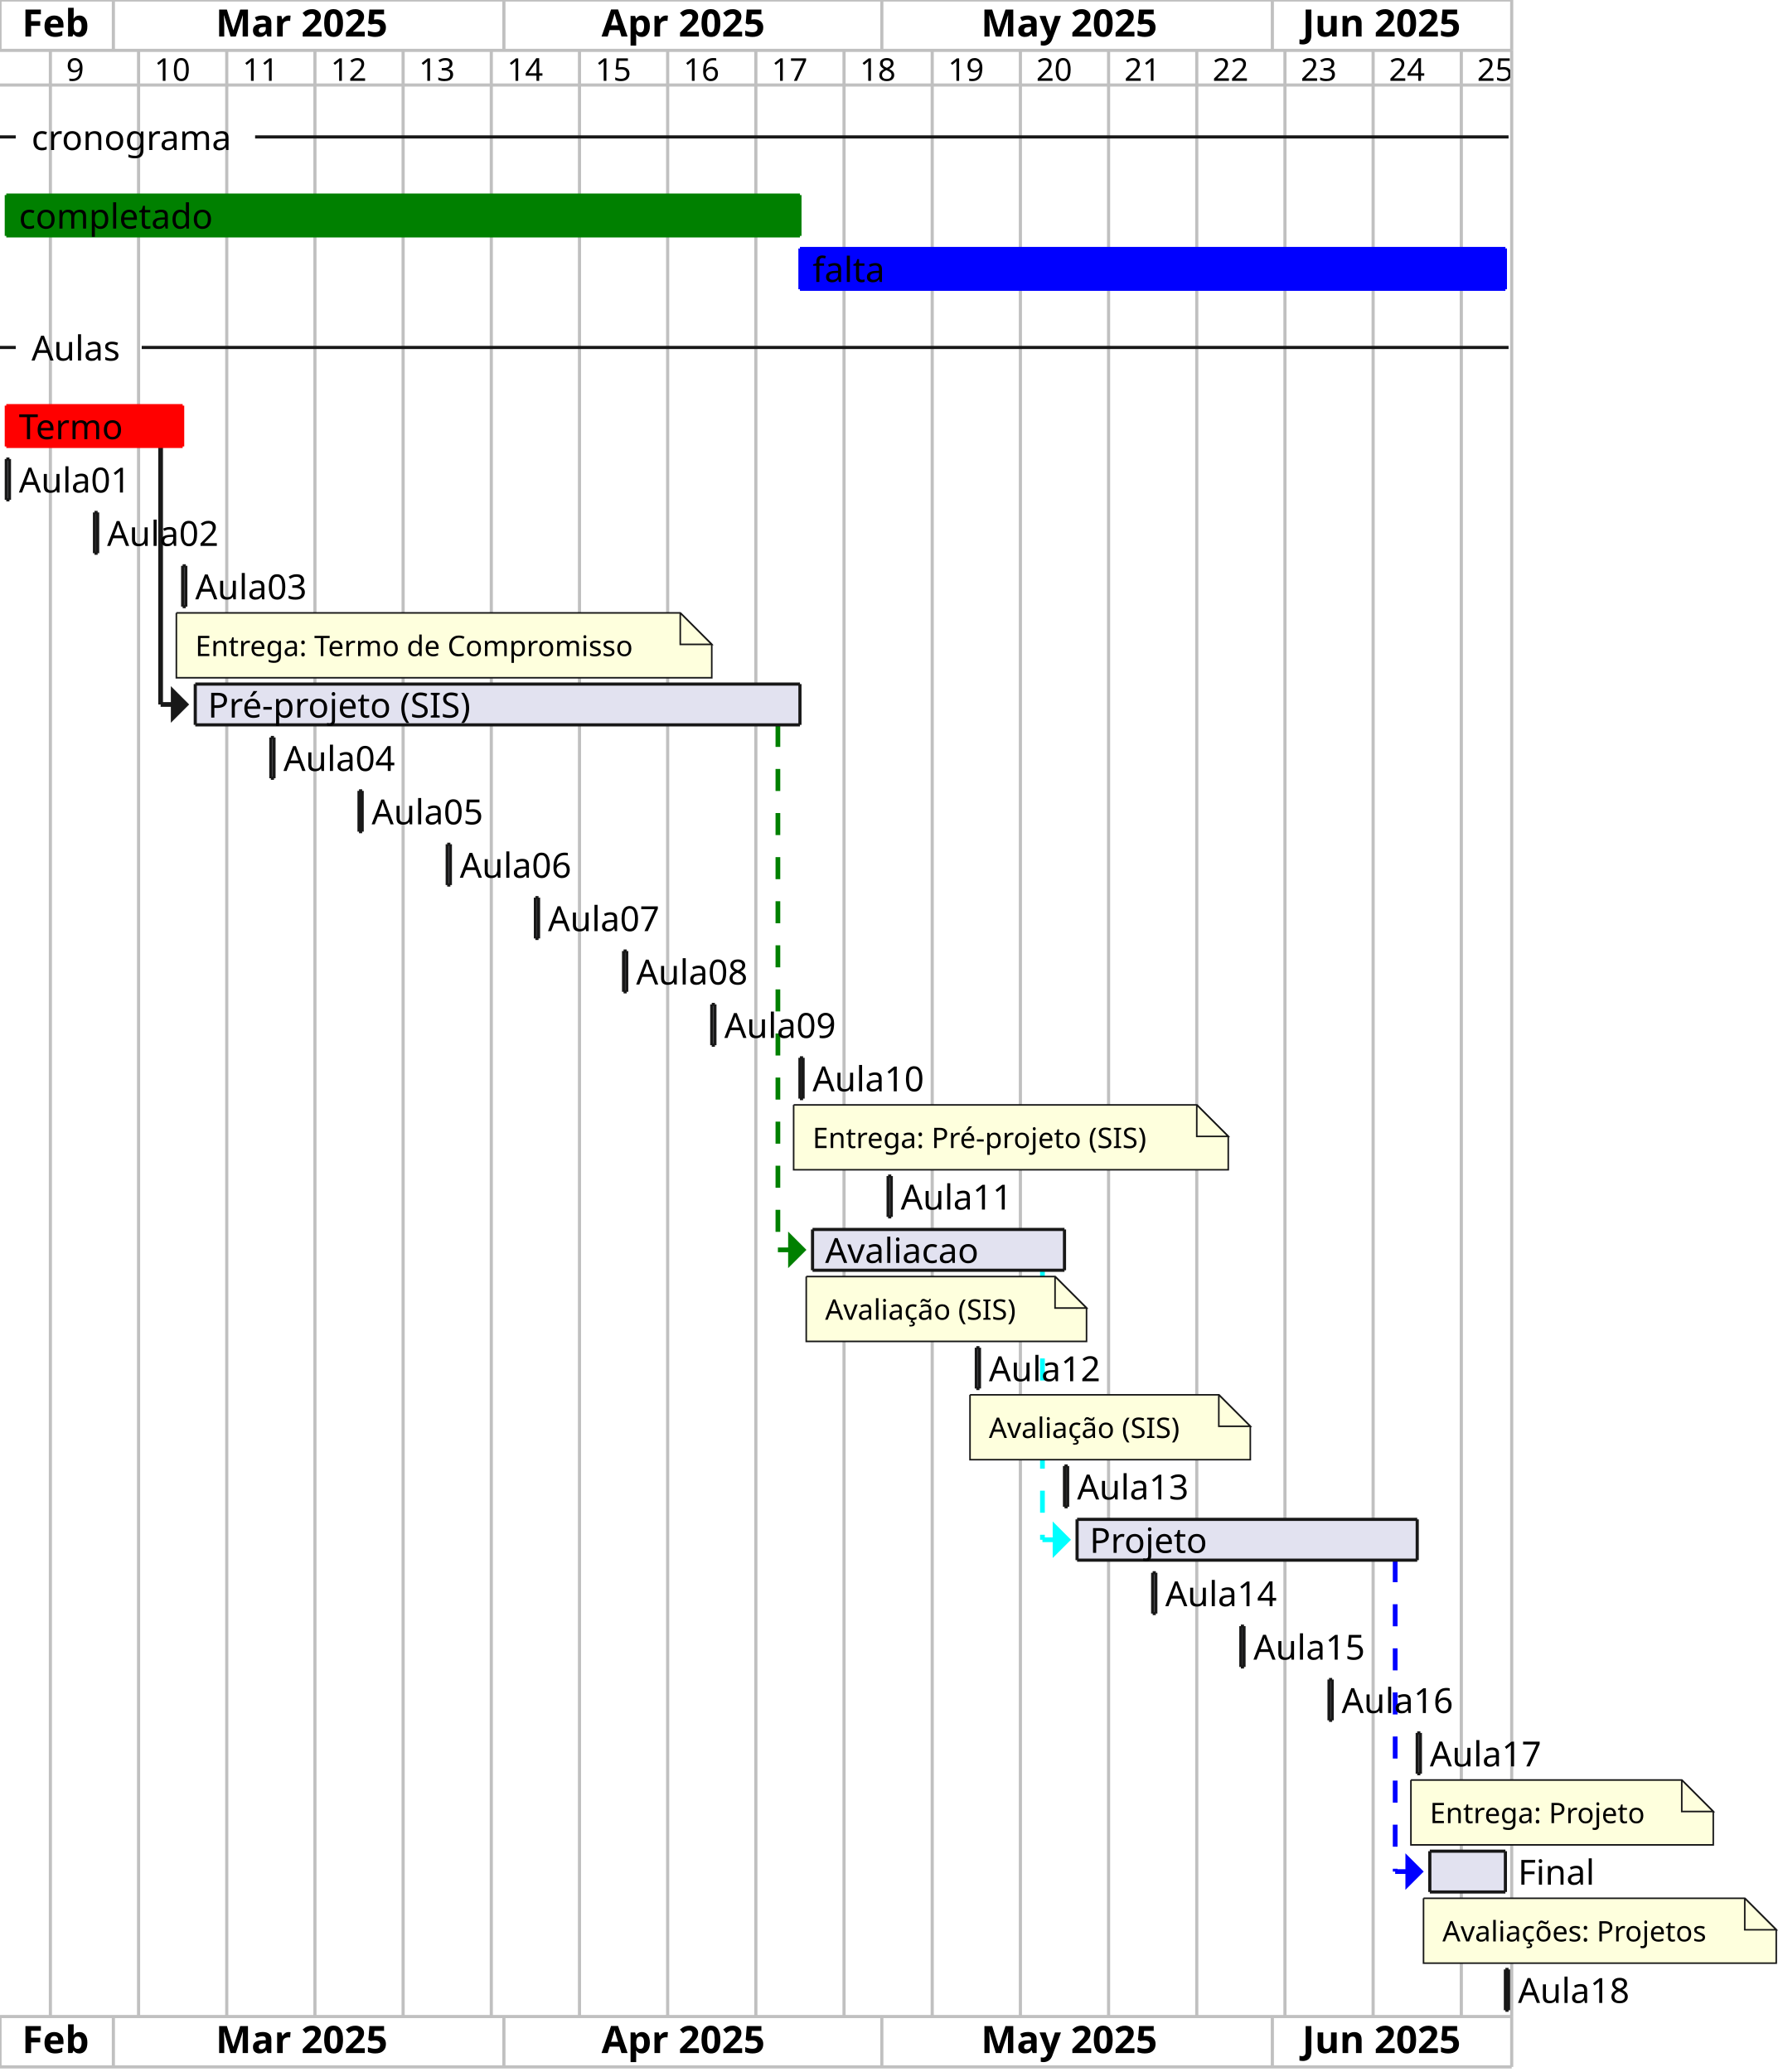
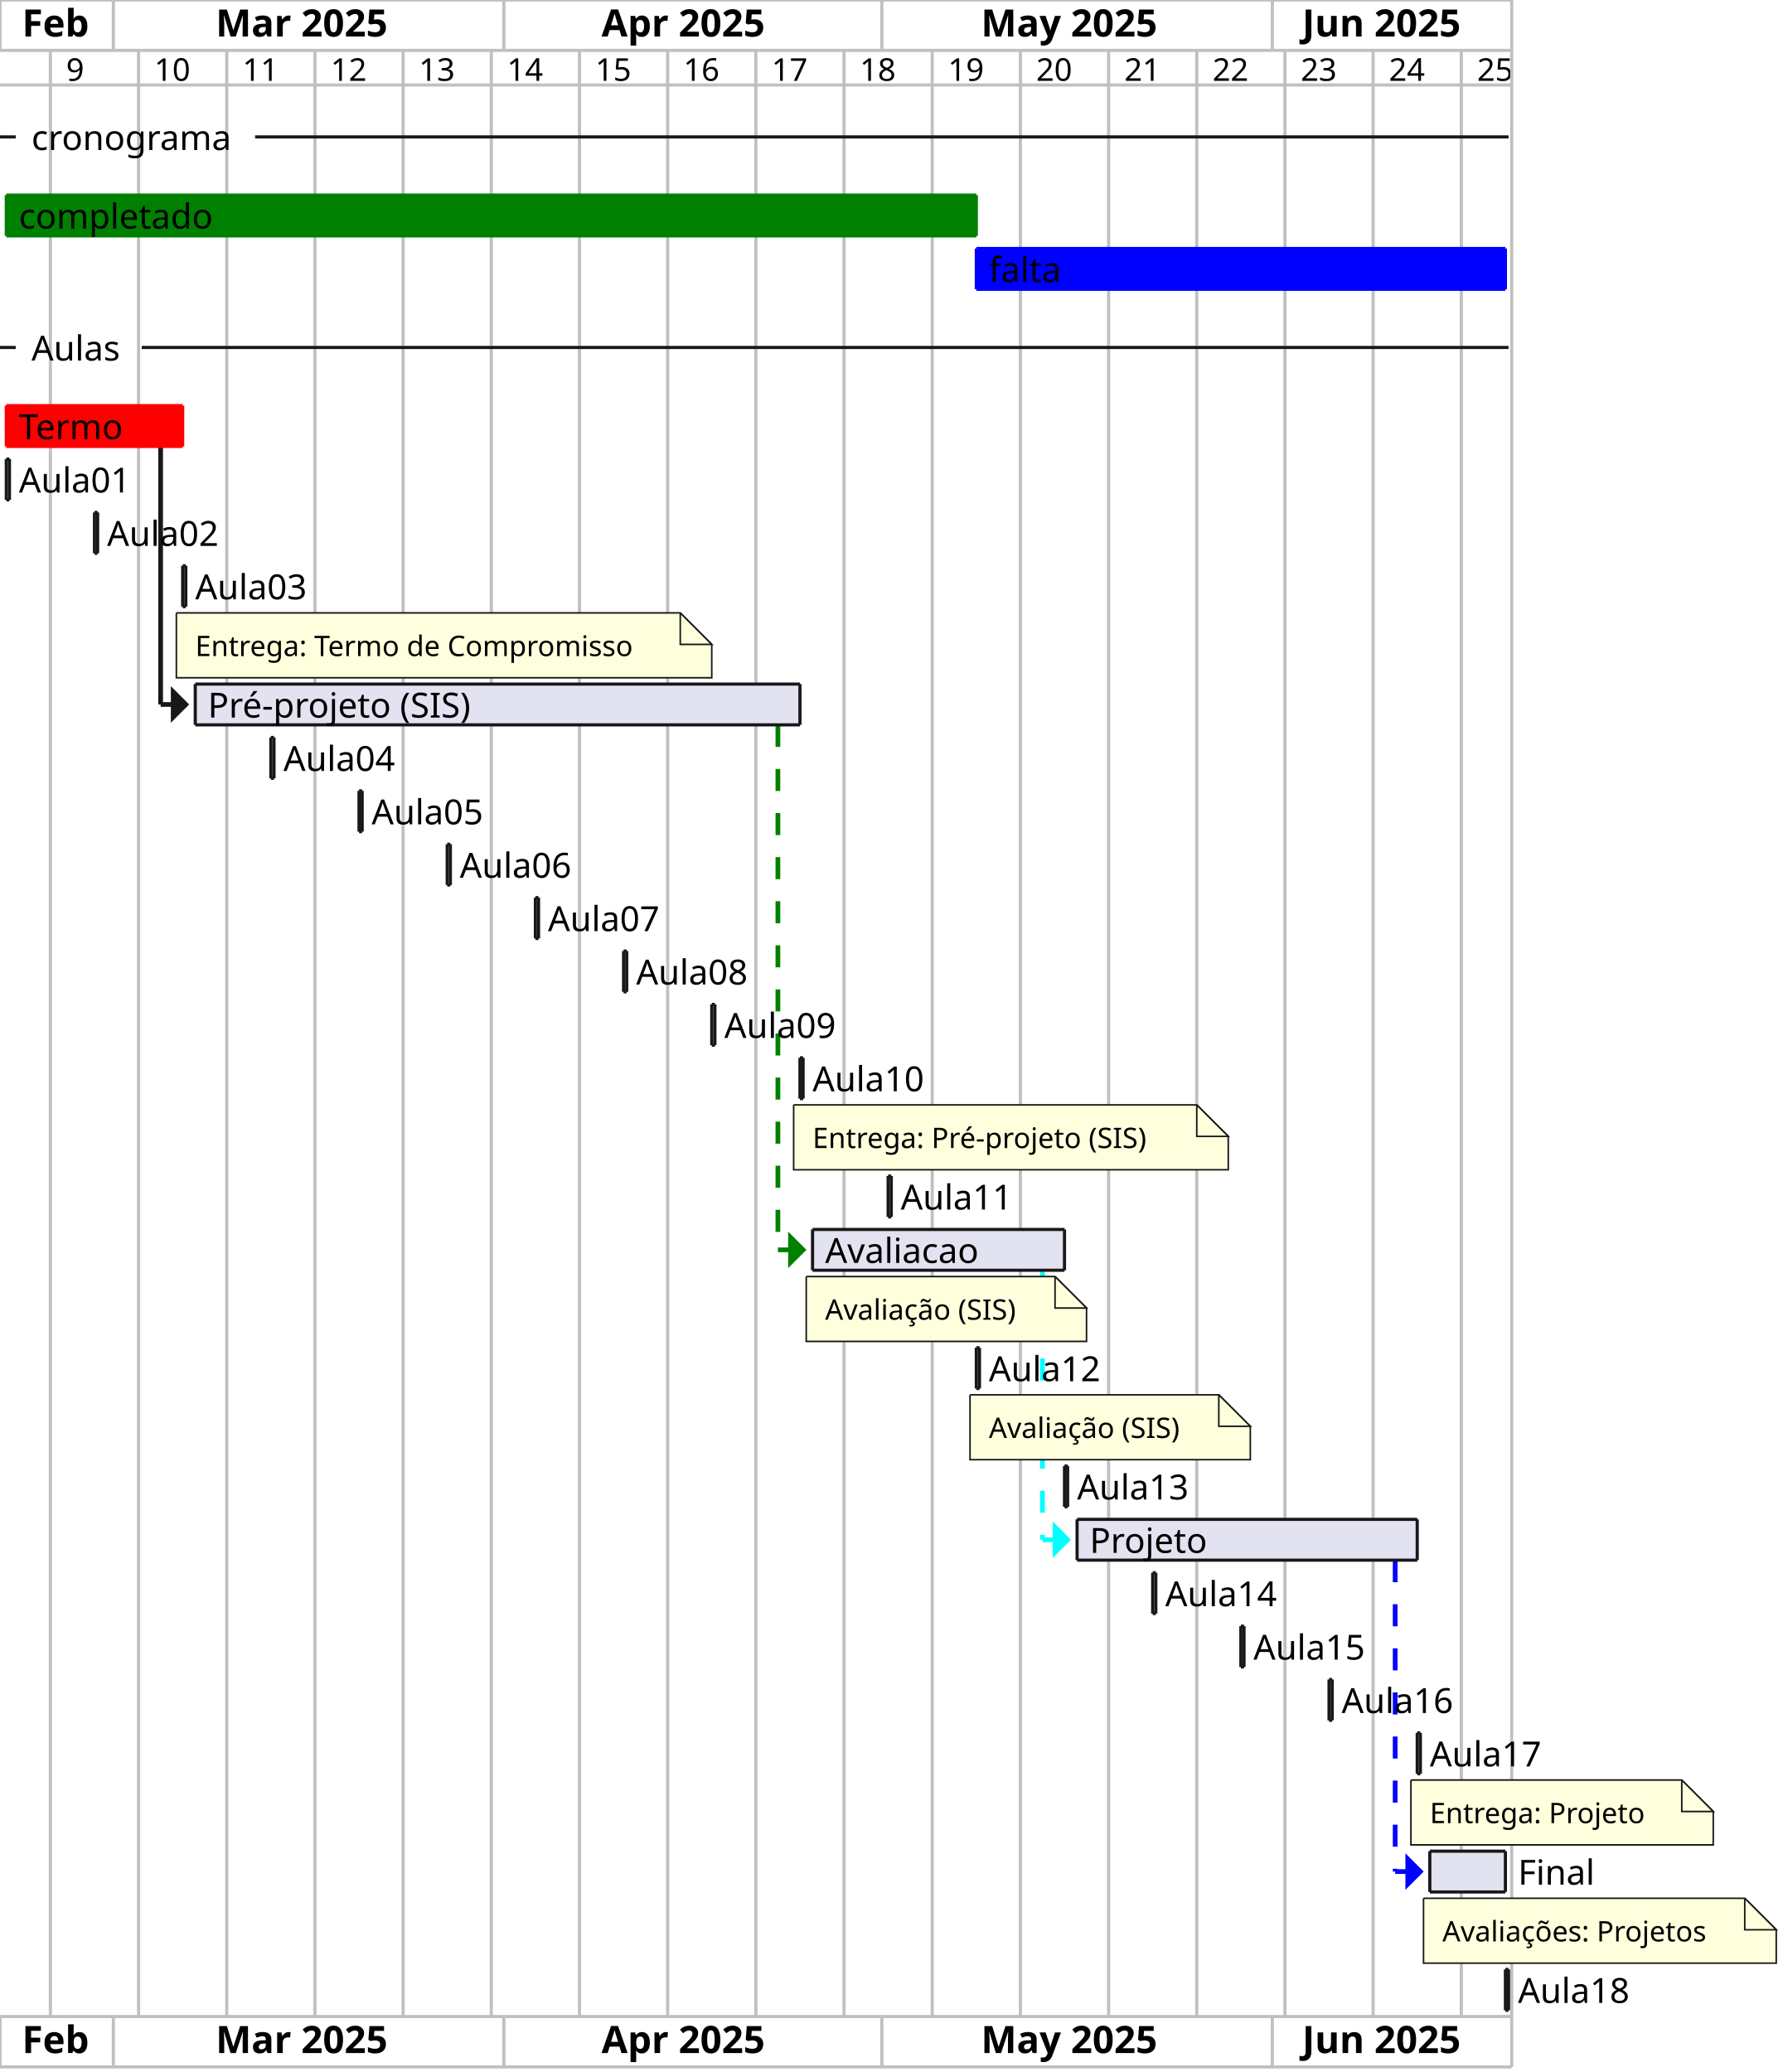
<svg xmlns="http://www.w3.org/2000/svg" contentStyleType="text/css" height="658px" preserveAspectRatio="none" style="width:566px;height:658px;background:#FFFFFF;" version="1.1" viewBox="0 0 566 658" width="566px" zoomAndPan="magnify">
  <defs />
  <g>
    <text fill="#000000" font-family="sans-serif" font-size="10" lengthAdjust="spacing" textLength="6" x="21" y="25.668">9</text>
    <text fill="#000000" font-family="sans-serif" font-size="10" lengthAdjust="spacing" textLength="12" x="49" y="25.668">10</text>
    <text fill="#000000" font-family="sans-serif" font-size="10" lengthAdjust="spacing" textLength="12" x="77" y="25.668">11</text>
    <text fill="#000000" font-family="sans-serif" font-size="10" lengthAdjust="spacing" textLength="12" x="105" y="25.668">12</text>
    <text fill="#000000" font-family="sans-serif" font-size="10" lengthAdjust="spacing" textLength="12" x="133" y="25.668">13</text>
    <text fill="#000000" font-family="sans-serif" font-size="10" lengthAdjust="spacing" textLength="12" x="161" y="25.668">14</text>
    <text fill="#000000" font-family="sans-serif" font-size="10" lengthAdjust="spacing" textLength="12" x="189" y="25.668">15</text>
    <text fill="#000000" font-family="sans-serif" font-size="10" lengthAdjust="spacing" textLength="12" x="217" y="25.668">16</text>
    <text fill="#000000" font-family="sans-serif" font-size="10" lengthAdjust="spacing" textLength="12" x="245" y="25.668">17</text>
    <text fill="#000000" font-family="sans-serif" font-size="10" lengthAdjust="spacing" textLength="12" x="273" y="25.668">18</text>
    <text fill="#000000" font-family="sans-serif" font-size="10" lengthAdjust="spacing" textLength="12" x="301" y="25.668">19</text>
    <text fill="#000000" font-family="sans-serif" font-size="10" lengthAdjust="spacing" textLength="12" x="329" y="25.668">20</text>
    <text fill="#000000" font-family="sans-serif" font-size="10" lengthAdjust="spacing" textLength="12" x="357" y="25.668">21</text>
    <text fill="#000000" font-family="sans-serif" font-size="10" lengthAdjust="spacing" textLength="12" x="385" y="25.668">22</text>
    <text fill="#000000" font-family="sans-serif" font-size="10" lengthAdjust="spacing" textLength="12" x="413" y="25.668">23</text>
    <text fill="#000000" font-family="sans-serif" font-size="10" lengthAdjust="spacing" textLength="12" x="441" y="25.668">24</text>
    <text fill="#000000" font-family="sans-serif" font-size="10" lengthAdjust="spacing" textLength="12" x="469" y="25.668">25</text>
    <line style="stroke:#C0C0C0;stroke-width:1.0;" x1="16" x2="16" y1="16" y2="640.385" />
    <line style="stroke:#C0C0C0;stroke-width:1.0;" x1="44" x2="44" y1="16" y2="640.385" />
    <line style="stroke:#C0C0C0;stroke-width:1.0;" x1="72" x2="72" y1="16" y2="640.385" />
    <line style="stroke:#C0C0C0;stroke-width:1.0;" x1="100" x2="100" y1="16" y2="640.385" />
    <line style="stroke:#C0C0C0;stroke-width:1.0;" x1="128" x2="128" y1="16" y2="640.385" />
    <line style="stroke:#C0C0C0;stroke-width:1.0;" x1="156" x2="156" y1="16" y2="640.385" />
    <line style="stroke:#C0C0C0;stroke-width:1.0;" x1="184" x2="184" y1="16" y2="640.385" />
    <line style="stroke:#C0C0C0;stroke-width:1.0;" x1="212" x2="212" y1="16" y2="640.385" />
    <line style="stroke:#C0C0C0;stroke-width:1.0;" x1="240" x2="240" y1="16" y2="640.385" />
    <line style="stroke:#C0C0C0;stroke-width:1.0;" x1="268" x2="268" y1="16" y2="640.385" />
    <line style="stroke:#C0C0C0;stroke-width:1.0;" x1="296" x2="296" y1="16" y2="640.385" />
    <line style="stroke:#C0C0C0;stroke-width:1.0;" x1="324" x2="324" y1="16" y2="640.385" />
    <line style="stroke:#C0C0C0;stroke-width:1.0;" x1="352" x2="352" y1="16" y2="640.385" />
    <line style="stroke:#C0C0C0;stroke-width:1.0;" x1="380" x2="380" y1="16" y2="640.385" />
    <line style="stroke:#C0C0C0;stroke-width:1.0;" x1="408" x2="408" y1="16" y2="640.385" />
    <line style="stroke:#C0C0C0;stroke-width:1.0;" x1="436" x2="436" y1="16" y2="640.385" />
    <line style="stroke:#C0C0C0;stroke-width:1.0;" x1="464" x2="464" y1="16" y2="640.385" />
    <line style="stroke:#C0C0C0;stroke-width:1.0;" x1="480" x2="480" y1="16" y2="640.385" />
    <line style="stroke:#C0C0C0;stroke-width:1.0;" x1="0" x2="0" y1="0" y2="16" />
    <line style="stroke:#C0C0C0;stroke-width:1.0;" x1="36" x2="36" y1="0" y2="16" />
    <text fill="#000000" font-family="sans-serif" font-size="12" font-weight="bold" lengthAdjust="spacing" textLength="22" x="7" y="11.602">Feb</text>
    <line style="stroke:#C0C0C0;stroke-width:1.0;" x1="160" x2="160" y1="0" y2="16" />
    <text fill="#000000" font-family="sans-serif" font-size="12" font-weight="bold" lengthAdjust="spacing" textLength="59" x="68.5" y="11.602">Mar 2025</text>
    <line style="stroke:#C0C0C0;stroke-width:1.0;" x1="280" x2="280" y1="0" y2="16" />
    <text fill="#000000" font-family="sans-serif" font-size="12" font-weight="bold" lengthAdjust="spacing" textLength="58" x="191" y="11.602">Apr 2025</text>
    <line style="stroke:#C0C0C0;stroke-width:1.0;" x1="404" x2="404" y1="0" y2="16" />
    <text fill="#000000" font-family="sans-serif" font-size="12" font-weight="bold" lengthAdjust="spacing" textLength="61" x="311.5" y="11.602">May 2025</text>
    <line style="stroke:#C0C0C0;stroke-width:1.0;" x1="480" x2="480" y1="0" y2="16" />
    <text fill="#000000" font-family="sans-serif" font-size="12" font-weight="bold" lengthAdjust="spacing" textLength="57" x="413.5" y="11.602">Jun 2025</text>
    <line style="stroke:#C0C0C0;stroke-width:1.0;" x1="0" x2="480" y1="0" y2="0" />
    <line style="stroke:#C0C0C0;stroke-width:1.0;" x1="0" x2="480" y1="16" y2="16" />
    <line style="stroke:#C0C0C0;stroke-width:1.0;" x1="0" x2="480" y1="27" y2="27" />
    <line style="stroke:#181818;stroke-width:1.5;" x1="51" x2="51" y1="141.775" y2="223.718" />
    <line style="stroke:#181818;stroke-width:1.5;" x1="51" x2="59" y1="223.718" y2="223.718" />
    <polygon fill="#181818" points="55,219.718,55,223.718,55,227.718,59,223.718" style="stroke:#181818;stroke-width:1.5;" />
    <line style="stroke:#008000;stroke-width:1.5;stroke-dasharray:7.0,7.0;" x1="247" x2="247" y1="230.195" y2="396.913" />
    <line style="stroke:#008000;stroke-width:1.5;stroke-dasharray:7.0,7.0;" x1="247" x2="255" y1="396.913" y2="396.913" />
    <polygon fill="#008000" points="251,392.913,251,396.913,251,400.913,255,396.913" style="stroke:#008000;stroke-width:1.5;" />
    <line style="stroke:#00FFFF;stroke-width:1.5;stroke-dasharray:7.0,7.0;" x1="331" x2="331" y1="403.391" y2="488.978" />
    <line style="stroke:#00FFFF;stroke-width:1.5;stroke-dasharray:7.0,7.0;" x1="331" x2="339" y1="488.978" y2="488.978" />
    <polygon fill="#00FFFF" points="335,484.978,335,488.978,335,492.978,339,488.978" style="stroke:#00FFFF;stroke-width:1.5;" />
    <line style="stroke:#0000FF;stroke-width:1.5;stroke-dasharray:7.0,7.0;" x1="443" x2="443" y1="495.455" y2="594.352" />
    <line style="stroke:#0000FF;stroke-width:1.5;stroke-dasharray:7.0,7.0;" x1="443" x2="451" y1="594.352" y2="594.352" />
    <polygon fill="#0000FF" points="447,590.352,447,594.352,447,598.352,451,594.352" style="stroke:#0000FF;stroke-width:1.5;" />
    <line style="stroke:#181818;stroke-width:1.0;" x1="0" x2="5" y1="43.477" y2="43.477" />
    <line style="stroke:#181818;stroke-width:1.0;" x1="81" x2="479" y1="43.477" y2="43.477" />
-     <rect fill="#008000" height="12.955" style="stroke:none;stroke-width:1.0;" width="252" x="2" y="61.955" />
-     <line style="stroke:#008000;stroke-width:1.0;" x1="2" x2="254" y1="61.955" y2="61.955" />
-     <line style="stroke:#008000;stroke-width:1.0;" x1="2" x2="254" y1="74.91" y2="74.91" />
+     <rect fill="#008000" height="12.955" style="stroke:none;stroke-width:1.0;" width="308" x="2" y="61.955" />
+     <line style="stroke:#008000;stroke-width:1.0;" x1="2" x2="310" y1="61.955" y2="61.955" />
+     <line style="stroke:#008000;stroke-width:1.0;" x1="2" x2="310" y1="74.91" y2="74.91" />
    <line style="stroke:#008000;stroke-width:1.0;" x1="2" x2="2" y1="61.955" y2="74.91" />
-     <line style="stroke:#008000;stroke-width:1.0;" x1="254" x2="254" y1="61.955" y2="74.91" />
-     <rect fill="#0000FF" height="12.955" style="stroke:none;stroke-width:1.0;" width="224" x="254" y="78.91" />
-     <line style="stroke:#0000FF;stroke-width:1.0;" x1="254" x2="478" y1="78.91" y2="78.91" />
-     <line style="stroke:#0000FF;stroke-width:1.0;" x1="254" x2="478" y1="91.865" y2="91.865" />
-     <line style="stroke:#0000FF;stroke-width:1.0;" x1="254" x2="254" y1="78.91" y2="91.865" />
+     <line style="stroke:#008000;stroke-width:1.0;" x1="310" x2="310" y1="61.955" y2="74.91" />
+     <rect fill="#0000FF" height="12.955" style="stroke:none;stroke-width:1.0;" width="168" x="310" y="78.91" />
+     <line style="stroke:#0000FF;stroke-width:1.0;" x1="310" x2="478" y1="78.91" y2="78.91" />
+     <line style="stroke:#0000FF;stroke-width:1.0;" x1="310" x2="478" y1="91.865" y2="91.865" />
+     <line style="stroke:#0000FF;stroke-width:1.0;" x1="310" x2="310" y1="78.91" y2="91.865" />
    <line style="stroke:#0000FF;stroke-width:1.0;" x1="478" x2="478" y1="78.91" y2="91.865" />
    <line style="stroke:#181818;stroke-width:1.0;" x1="0" x2="5" y1="110.343" y2="110.343" />
    <line style="stroke:#181818;stroke-width:1.0;" x1="45" x2="479" y1="110.343" y2="110.343" />
    <rect fill="#FF0000" height="12.955" style="stroke:none;stroke-width:1.0;" width="56" x="2" y="128.82" />
    <line style="stroke:#FF0000;stroke-width:1.0;" x1="2" x2="58" y1="128.82" y2="128.82" />
    <line style="stroke:#FF0000;stroke-width:1.0;" x1="2" x2="58" y1="141.775" y2="141.775" />
    <line style="stroke:#FF0000;stroke-width:1.0;" x1="2" x2="2" y1="128.82" y2="141.775" />
    <line style="stroke:#FF0000;stroke-width:1.0;" x1="58" x2="58" y1="128.82" y2="141.775" />
    <rect fill="#E2E2F0" height="12.955" style="stroke:none;stroke-width:1.0;" width="1" x="2" y="145.775" />
    <line style="stroke:#181818;stroke-width:1.0;" x1="2" x2="3" y1="145.775" y2="145.775" />
    <line style="stroke:#181818;stroke-width:1.0;" x1="2" x2="3" y1="158.731" y2="158.731" />
    <line style="stroke:#181818;stroke-width:1.0;" x1="2" x2="2" y1="145.775" y2="158.731" />
    <line style="stroke:#181818;stroke-width:1.0;" x1="3" x2="3" y1="145.775" y2="158.731" />
    <rect fill="#E2E2F0" height="12.955" style="stroke:none;stroke-width:1.0;" width="1" x="30" y="162.731" />
    <line style="stroke:#181818;stroke-width:1.0;" x1="30" x2="31" y1="162.731" y2="162.731" />
    <line style="stroke:#181818;stroke-width:1.0;" x1="30" x2="31" y1="175.685" y2="175.685" />
    <line style="stroke:#181818;stroke-width:1.0;" x1="30" x2="30" y1="162.731" y2="175.685" />
    <line style="stroke:#181818;stroke-width:1.0;" x1="31" x2="31" y1="162.731" y2="175.685" />
    <path d="M56,194.641 L56,215.24 L226,215.24 L226,204.641 L216,194.641 L56,194.641 " fill="#FEFFDD" style="stroke:#181818;stroke-width:0.5;" />
    <path d="M216,194.641 L216,204.641 L226,204.641 L216,194.641 " fill="#FEFFDD" style="stroke:#181818;stroke-width:0.5;" />
    <text fill="#000000" font-family="sans-serif" font-size="9" lengthAdjust="spacing" textLength="149" x="62" y="208.342">Entrega: Termo de Compromisso</text>
    <rect fill="#E2E2F0" height="12.955" style="stroke:none;stroke-width:1.0;" width="1" x="58" y="179.685" />
    <line style="stroke:#181818;stroke-width:1.0;" x1="58" x2="59" y1="179.685" y2="179.685" />
    <line style="stroke:#181818;stroke-width:1.0;" x1="58" x2="59" y1="192.641" y2="192.641" />
    <line style="stroke:#181818;stroke-width:1.0;" x1="58" x2="58" y1="179.685" y2="192.641" />
    <line style="stroke:#181818;stroke-width:1.0;" x1="59" x2="59" y1="179.685" y2="192.641" />
    <rect fill="#E2E2F0" height="12.955" style="stroke:none;stroke-width:1.0;" width="192" x="62" y="217.24" />
    <line style="stroke:#181818;stroke-width:1.0;" x1="62" x2="254" y1="217.24" y2="217.24" />
    <line style="stroke:#181818;stroke-width:1.0;" x1="62" x2="254" y1="230.195" y2="230.195" />
    <line style="stroke:#181818;stroke-width:1.0;" x1="62" x2="62" y1="217.24" y2="230.195" />
    <line style="stroke:#181818;stroke-width:1.0;" x1="254" x2="254" y1="217.24" y2="230.195" />
    <rect fill="#E2E2F0" height="12.955" style="stroke:none;stroke-width:1.0;" width="1" x="86" y="234.195" />
    <line style="stroke:#181818;stroke-width:1.0;" x1="86" x2="87" y1="234.195" y2="234.195" />
    <line style="stroke:#181818;stroke-width:1.0;" x1="86" x2="87" y1="247.15" y2="247.15" />
    <line style="stroke:#181818;stroke-width:1.0;" x1="86" x2="86" y1="234.195" y2="247.15" />
    <line style="stroke:#181818;stroke-width:1.0;" x1="87" x2="87" y1="234.195" y2="247.15" />
    <rect fill="#E2E2F0" height="12.955" style="stroke:none;stroke-width:1.0;" width="1" x="114" y="251.15" />
    <line style="stroke:#181818;stroke-width:1.0;" x1="114" x2="115" y1="251.15" y2="251.15" />
    <line style="stroke:#181818;stroke-width:1.0;" x1="114" x2="115" y1="264.106" y2="264.106" />
    <line style="stroke:#181818;stroke-width:1.0;" x1="114" x2="114" y1="251.15" y2="264.106" />
    <line style="stroke:#181818;stroke-width:1.0;" x1="115" x2="115" y1="251.15" y2="264.106" />
    <rect fill="#E2E2F0" height="12.955" style="stroke:none;stroke-width:1.0;" width="1" x="142" y="268.106" />
    <line style="stroke:#181818;stroke-width:1.0;" x1="142" x2="143" y1="268.106" y2="268.106" />
    <line style="stroke:#181818;stroke-width:1.0;" x1="142" x2="143" y1="281.06" y2="281.06" />
    <line style="stroke:#181818;stroke-width:1.0;" x1="142" x2="142" y1="268.106" y2="281.06" />
    <line style="stroke:#181818;stroke-width:1.0;" x1="143" x2="143" y1="268.106" y2="281.06" />
    <rect fill="#E2E2F0" height="12.955" style="stroke:none;stroke-width:1.0;" width="1" x="170" y="285.06" />
    <line style="stroke:#181818;stroke-width:1.0;" x1="170" x2="171" y1="285.06" y2="285.06" />
    <line style="stroke:#181818;stroke-width:1.0;" x1="170" x2="171" y1="298.016" y2="298.016" />
    <line style="stroke:#181818;stroke-width:1.0;" x1="170" x2="170" y1="285.06" y2="298.016" />
    <line style="stroke:#181818;stroke-width:1.0;" x1="171" x2="171" y1="285.06" y2="298.016" />
    <rect fill="#E2E2F0" height="12.955" style="stroke:none;stroke-width:1.0;" width="1" x="198" y="302.016" />
    <line style="stroke:#181818;stroke-width:1.0;" x1="198" x2="199" y1="302.016" y2="302.016" />
    <line style="stroke:#181818;stroke-width:1.0;" x1="198" x2="199" y1="314.971" y2="314.971" />
    <line style="stroke:#181818;stroke-width:1.0;" x1="198" x2="198" y1="302.016" y2="314.971" />
    <line style="stroke:#181818;stroke-width:1.0;" x1="199" x2="199" y1="302.016" y2="314.971" />
    <rect fill="#E2E2F0" height="12.955" style="stroke:none;stroke-width:1.0;" width="1" x="226" y="318.971" />
    <line style="stroke:#181818;stroke-width:1.0;" x1="226" x2="227" y1="318.971" y2="318.971" />
    <line style="stroke:#181818;stroke-width:1.0;" x1="226" x2="227" y1="331.926" y2="331.926" />
    <line style="stroke:#181818;stroke-width:1.0;" x1="226" x2="226" y1="318.971" y2="331.926" />
    <line style="stroke:#181818;stroke-width:1.0;" x1="227" x2="227" y1="318.971" y2="331.926" />
    <path d="M252,350.881 L252,371.481 L390,371.481 L390,360.881 L380,350.881 L252,350.881 " fill="#FEFFDD" style="stroke:#181818;stroke-width:0.5;" />
    <path d="M380,350.881 L380,360.881 L390,360.881 L380,350.881 " fill="#FEFFDD" style="stroke:#181818;stroke-width:0.5;" />
    <text fill="#000000" font-family="sans-serif" font-size="9" lengthAdjust="spacing" textLength="114" x="258" y="364.582">Entrega: Pré-projeto (SIS)</text>
    <rect fill="#E2E2F0" height="12.955" style="stroke:none;stroke-width:1.0;" width="1" x="254" y="335.926" />
    <line style="stroke:#181818;stroke-width:1.0;" x1="254" x2="255" y1="335.926" y2="335.926" />
    <line style="stroke:#181818;stroke-width:1.0;" x1="254" x2="255" y1="348.881" y2="348.881" />
    <line style="stroke:#181818;stroke-width:1.0;" x1="254" x2="254" y1="335.926" y2="348.881" />
    <line style="stroke:#181818;stroke-width:1.0;" x1="255" x2="255" y1="335.926" y2="348.881" />
    <rect fill="#E2E2F0" height="12.955" style="stroke:none;stroke-width:1.0;" width="1" x="282" y="373.481" />
    <line style="stroke:#181818;stroke-width:1.0;" x1="282" x2="283" y1="373.481" y2="373.481" />
    <line style="stroke:#181818;stroke-width:1.0;" x1="282" x2="283" y1="386.435" y2="386.435" />
    <line style="stroke:#181818;stroke-width:1.0;" x1="282" x2="282" y1="373.481" y2="386.435" />
    <line style="stroke:#181818;stroke-width:1.0;" x1="283" x2="283" y1="373.481" y2="386.435" />
    <path d="M256,405.391 L256,425.99 L345,425.99 L345,415.391 L335,405.391 L256,405.391 " fill="#FEFFDD" style="stroke:#181818;stroke-width:0.5;" />
    <path d="M335,405.391 L335,415.391 L345,415.391 L335,405.391 " fill="#FEFFDD" style="stroke:#181818;stroke-width:0.5;" />
    <text fill="#000000" font-family="sans-serif" font-size="9" lengthAdjust="spacing" textLength="65" x="262" y="419.092">Avaliação (SIS)</text>
    <rect fill="#E2E2F0" height="12.955" style="stroke:none;stroke-width:1.0;" width="80" x="258" y="390.435" />
    <line style="stroke:#181818;stroke-width:1.0;" x1="258" x2="338" y1="390.435" y2="390.435" />
    <line style="stroke:#181818;stroke-width:1.0;" x1="258" x2="338" y1="403.391" y2="403.391" />
    <line style="stroke:#181818;stroke-width:1.0;" x1="258" x2="258" y1="390.435" y2="403.391" />
    <line style="stroke:#181818;stroke-width:1.0;" x1="338" x2="338" y1="390.435" y2="403.391" />
    <path d="M308,442.945 L308,463.545 L397,463.545 L397,452.945 L387,442.945 L308,442.945 " fill="#FEFFDD" style="stroke:#181818;stroke-width:0.5;" />
    <path d="M387,442.945 L387,452.945 L397,452.945 L387,442.945 " fill="#FEFFDD" style="stroke:#181818;stroke-width:0.5;" />
    <text fill="#000000" font-family="sans-serif" font-size="9" lengthAdjust="spacing" textLength="65" x="314" y="456.647">Avaliação (SIS)</text>
    <rect fill="#E2E2F0" height="12.955" style="stroke:none;stroke-width:1.0;" width="1" x="310" y="427.99" />
    <line style="stroke:#181818;stroke-width:1.0;" x1="310" x2="311" y1="427.99" y2="427.99" />
    <line style="stroke:#181818;stroke-width:1.0;" x1="310" x2="311" y1="440.945" y2="440.945" />
    <line style="stroke:#181818;stroke-width:1.0;" x1="310" x2="310" y1="427.99" y2="440.945" />
    <line style="stroke:#181818;stroke-width:1.0;" x1="311" x2="311" y1="427.99" y2="440.945" />
    <rect fill="#E2E2F0" height="12.955" style="stroke:none;stroke-width:1.0;" width="1" x="338" y="465.545" />
    <line style="stroke:#181818;stroke-width:1.0;" x1="338" x2="339" y1="465.545" y2="465.545" />
    <line style="stroke:#181818;stroke-width:1.0;" x1="338" x2="339" y1="478.5" y2="478.5" />
    <line style="stroke:#181818;stroke-width:1.0;" x1="338" x2="338" y1="465.545" y2="478.5" />
    <line style="stroke:#181818;stroke-width:1.0;" x1="339" x2="339" y1="465.545" y2="478.5" />
    <rect fill="#E2E2F0" height="12.955" style="stroke:none;stroke-width:1.0;" width="108" x="342" y="482.5" />
    <line style="stroke:#181818;stroke-width:1.0;" x1="342" x2="450" y1="482.5" y2="482.5" />
    <line style="stroke:#181818;stroke-width:1.0;" x1="342" x2="450" y1="495.455" y2="495.455" />
    <line style="stroke:#181818;stroke-width:1.0;" x1="342" x2="342" y1="482.5" y2="495.455" />
    <line style="stroke:#181818;stroke-width:1.0;" x1="450" x2="450" y1="482.5" y2="495.455" />
    <rect fill="#E2E2F0" height="12.955" style="stroke:none;stroke-width:1.0;" width="1" x="366" y="499.455" />
    <line style="stroke:#181818;stroke-width:1.0;" x1="366" x2="367" y1="499.455" y2="499.455" />
    <line style="stroke:#181818;stroke-width:1.0;" x1="366" x2="367" y1="512.41" y2="512.41" />
    <line style="stroke:#181818;stroke-width:1.0;" x1="366" x2="366" y1="499.455" y2="512.41" />
    <line style="stroke:#181818;stroke-width:1.0;" x1="367" x2="367" y1="499.455" y2="512.41" />
    <rect fill="#E2E2F0" height="12.955" style="stroke:none;stroke-width:1.0;" width="1" x="394" y="516.41" />
    <line style="stroke:#181818;stroke-width:1.0;" x1="394" x2="395" y1="516.41" y2="516.41" />
    <line style="stroke:#181818;stroke-width:1.0;" x1="394" x2="395" y1="529.365" y2="529.365" />
    <line style="stroke:#181818;stroke-width:1.0;" x1="394" x2="394" y1="516.41" y2="529.365" />
    <line style="stroke:#181818;stroke-width:1.0;" x1="395" x2="395" y1="516.41" y2="529.365" />
    <rect fill="#E2E2F0" height="12.955" style="stroke:none;stroke-width:1.0;" width="1" x="422" y="533.365" />
    <line style="stroke:#181818;stroke-width:1.0;" x1="422" x2="423" y1="533.365" y2="533.365" />
    <line style="stroke:#181818;stroke-width:1.0;" x1="422" x2="423" y1="546.32" y2="546.32" />
    <line style="stroke:#181818;stroke-width:1.0;" x1="422" x2="422" y1="533.365" y2="546.32" />
    <line style="stroke:#181818;stroke-width:1.0;" x1="423" x2="423" y1="533.365" y2="546.32" />
    <path d="M448,565.275 L448,585.875 L544,585.875 L544,575.275 L534,565.275 L448,565.275 " fill="#FEFFDD" style="stroke:#181818;stroke-width:0.5;" />
    <path d="M534,565.275 L534,575.275 L544,575.275 L534,565.275 " fill="#FEFFDD" style="stroke:#181818;stroke-width:0.5;" />
    <text fill="#000000" font-family="sans-serif" font-size="9" lengthAdjust="spacing" textLength="72" x="454" y="578.977">Entrega: Projeto</text>
    <rect fill="#E2E2F0" height="12.955" style="stroke:none;stroke-width:1.0;" width="1" x="450" y="550.32" />
    <line style="stroke:#181818;stroke-width:1.0;" x1="450" x2="451" y1="550.32" y2="550.32" />
    <line style="stroke:#181818;stroke-width:1.0;" x1="450" x2="451" y1="563.275" y2="563.275" />
    <line style="stroke:#181818;stroke-width:1.0;" x1="450" x2="450" y1="550.32" y2="563.275" />
    <line style="stroke:#181818;stroke-width:1.0;" x1="451" x2="451" y1="550.32" y2="563.275" />
    <path d="M452,602.83 L452,623.43 L564,623.43 L564,612.83 L554,602.83 L452,602.83 " fill="#FEFFDD" style="stroke:#181818;stroke-width:0.5;" />
    <path d="M554,602.83 L554,612.83 L564,612.83 L554,602.83 " fill="#FEFFDD" style="stroke:#181818;stroke-width:0.5;" />
    <text fill="#000000" font-family="sans-serif" font-size="9" lengthAdjust="spacing" textLength="91" x="458" y="616.531">Avaliações: Projetos</text>
    <rect fill="#E2E2F0" height="12.955" style="stroke:none;stroke-width:1.0;" width="24" x="454" y="587.875" />
    <line style="stroke:#181818;stroke-width:1.0;" x1="454" x2="478" y1="587.875" y2="587.875" />
    <line style="stroke:#181818;stroke-width:1.0;" x1="454" x2="478" y1="600.83" y2="600.83" />
    <line style="stroke:#181818;stroke-width:1.0;" x1="454" x2="454" y1="587.875" y2="600.83" />
    <line style="stroke:#181818;stroke-width:1.0;" x1="478" x2="478" y1="587.875" y2="600.83" />
    <rect fill="#E2E2F0" height="12.955" style="stroke:none;stroke-width:1.0;" width="1" x="478" y="625.43" />
    <line style="stroke:#181818;stroke-width:1.0;" x1="478" x2="479" y1="625.43" y2="625.43" />
    <line style="stroke:#181818;stroke-width:1.0;" x1="478" x2="479" y1="638.385" y2="638.385" />
    <line style="stroke:#181818;stroke-width:1.0;" x1="478" x2="478" y1="625.43" y2="638.385" />
    <line style="stroke:#181818;stroke-width:1.0;" x1="479" x2="479" y1="625.43" y2="638.385" />
    <text fill="#000000" font-family="sans-serif" font-size="11" lengthAdjust="spacing" textLength="66" x="10" y="47.635">cronograma</text>
    <text fill="#000000" font-family="sans-serif" font-size="11" lengthAdjust="spacing" textLength="63" x="6" y="72.59">completado</text>
-     <text fill="#000000" font-family="sans-serif" font-size="11" lengthAdjust="spacing" textLength="23" x="258" y="89.545">falta</text>
+     <text fill="#000000" font-family="sans-serif" font-size="11" lengthAdjust="spacing" textLength="23" x="314" y="89.545">falta</text>
    <text fill="#000000" font-family="sans-serif" font-size="11" lengthAdjust="spacing" textLength="30" x="10" y="114.5">Aulas</text>
    <text fill="#000000" font-family="sans-serif" font-size="11" lengthAdjust="spacing" textLength="35" x="6" y="139.455">Termo</text>
    <text fill="#000000" font-family="sans-serif" font-size="11" lengthAdjust="spacing" textLength="38" x="6" y="156.41">Aula01</text>
    <text fill="#000000" font-family="sans-serif" font-size="11" lengthAdjust="spacing" textLength="38" x="34" y="173.365">Aula02</text>
    <text fill="#000000" font-family="sans-serif" font-size="11" lengthAdjust="spacing" textLength="38" x="62" y="190.32">Aula03</text>
    <text fill="#000000" font-family="sans-serif" font-size="11" lengthAdjust="spacing" textLength="88" x="66" y="227.875">Pré-projeto (SIS)</text>
    <text fill="#000000" font-family="sans-serif" font-size="11" lengthAdjust="spacing" textLength="38" x="90" y="244.83">Aula04</text>
    <text fill="#000000" font-family="sans-serif" font-size="11" lengthAdjust="spacing" textLength="38" x="118" y="261.785">Aula05</text>
    <text fill="#000000" font-family="sans-serif" font-size="11" lengthAdjust="spacing" textLength="38" x="146" y="278.74">Aula06</text>
    <text fill="#000000" font-family="sans-serif" font-size="11" lengthAdjust="spacing" textLength="38" x="174" y="295.695">Aula07</text>
    <text fill="#000000" font-family="sans-serif" font-size="11" lengthAdjust="spacing" textLength="38" x="202" y="312.65">Aula08</text>
    <text fill="#000000" font-family="sans-serif" font-size="11" lengthAdjust="spacing" textLength="38" x="230" y="329.606">Aula09</text>
    <text fill="#000000" font-family="sans-serif" font-size="11" lengthAdjust="spacing" textLength="38" x="258" y="346.56">Aula10</text>
    <text fill="#000000" font-family="sans-serif" font-size="11" lengthAdjust="spacing" textLength="38" x="286" y="384.115">Aula11</text>
    <text fill="#000000" font-family="sans-serif" font-size="11" lengthAdjust="spacing" textLength="51" x="262" y="401.07">Avaliacao</text>
    <text fill="#000000" font-family="sans-serif" font-size="11" lengthAdjust="spacing" textLength="38" x="314" y="438.625">Aula12</text>
    <text fill="#000000" font-family="sans-serif" font-size="11" lengthAdjust="spacing" textLength="38" x="342" y="476.18">Aula13</text>
    <text fill="#000000" font-family="sans-serif" font-size="11" lengthAdjust="spacing" textLength="38" x="346" y="493.135">Projeto</text>
    <text fill="#000000" font-family="sans-serif" font-size="11" lengthAdjust="spacing" textLength="38" x="370" y="510.09">Aula14</text>
    <text fill="#000000" font-family="sans-serif" font-size="11" lengthAdjust="spacing" textLength="38" x="398" y="527.045">Aula15</text>
    <text fill="#000000" font-family="sans-serif" font-size="11" lengthAdjust="spacing" textLength="38" x="426" y="544">Aula16</text>
    <text fill="#000000" font-family="sans-serif" font-size="11" lengthAdjust="spacing" textLength="38" x="454" y="560.955">Aula17</text>
    <text fill="#000000" font-family="sans-serif" font-size="11" lengthAdjust="spacing" textLength="25" x="482" y="598.51">Final</text>
    <text fill="#000000" font-family="sans-serif" font-size="11" lengthAdjust="spacing" textLength="38" x="482" y="636.064">Aula18</text>
    <line style="stroke:#C0C0C0;stroke-width:1.0;" x1="0" x2="480" y1="640.385" y2="640.385" />
    <line style="stroke:#C0C0C0;stroke-width:1.0;" x1="0" x2="0" y1="640.385" y2="656.385" />
    <line style="stroke:#C0C0C0;stroke-width:1.0;" x1="36" x2="36" y1="640.385" y2="656.385" />
    <text fill="#000000" font-family="sans-serif" font-size="12" font-weight="bold" lengthAdjust="spacing" textLength="22" x="7" y="651.986">Feb</text>
    <line style="stroke:#C0C0C0;stroke-width:1.0;" x1="160" x2="160" y1="640.385" y2="656.385" />
    <text fill="#000000" font-family="sans-serif" font-size="12" font-weight="bold" lengthAdjust="spacing" textLength="59" x="68.5" y="651.986">Mar 2025</text>
    <line style="stroke:#C0C0C0;stroke-width:1.0;" x1="280" x2="280" y1="640.385" y2="656.385" />
    <text fill="#000000" font-family="sans-serif" font-size="12" font-weight="bold" lengthAdjust="spacing" textLength="58" x="191" y="651.986">Apr 2025</text>
    <line style="stroke:#C0C0C0;stroke-width:1.0;" x1="404" x2="404" y1="640.385" y2="656.385" />
    <text fill="#000000" font-family="sans-serif" font-size="12" font-weight="bold" lengthAdjust="spacing" textLength="61" x="311.5" y="651.986">May 2025</text>
    <line style="stroke:#C0C0C0;stroke-width:1.0;" x1="480" x2="480" y1="640.385" y2="656.385" />
    <text fill="#000000" font-family="sans-serif" font-size="12" font-weight="bold" lengthAdjust="spacing" textLength="57" x="413.5" y="651.986">Jun 2025</text>
    <line style="stroke:#C0C0C0;stroke-width:1.0;" x1="0" x2="480" y1="656.385" y2="656.385" />
  </g>
</svg>
